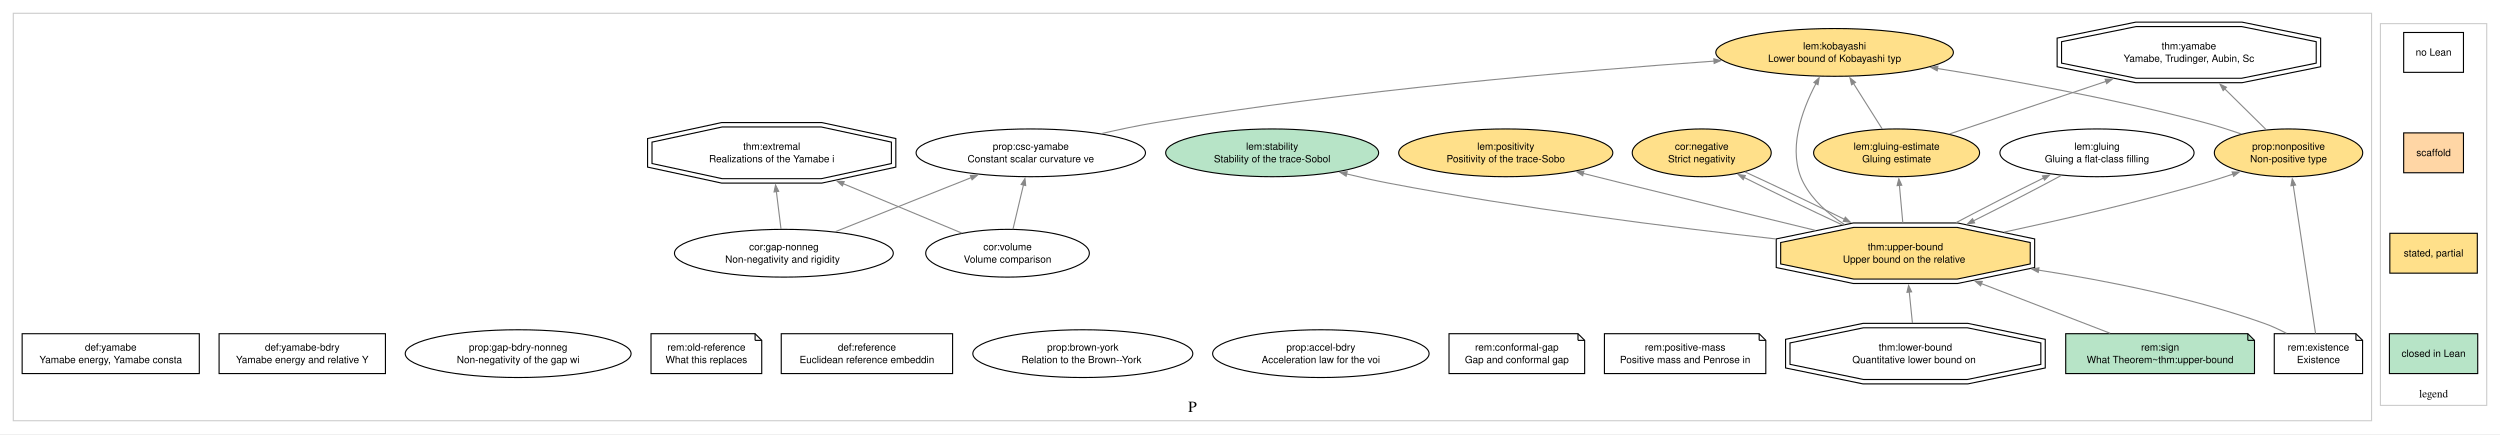
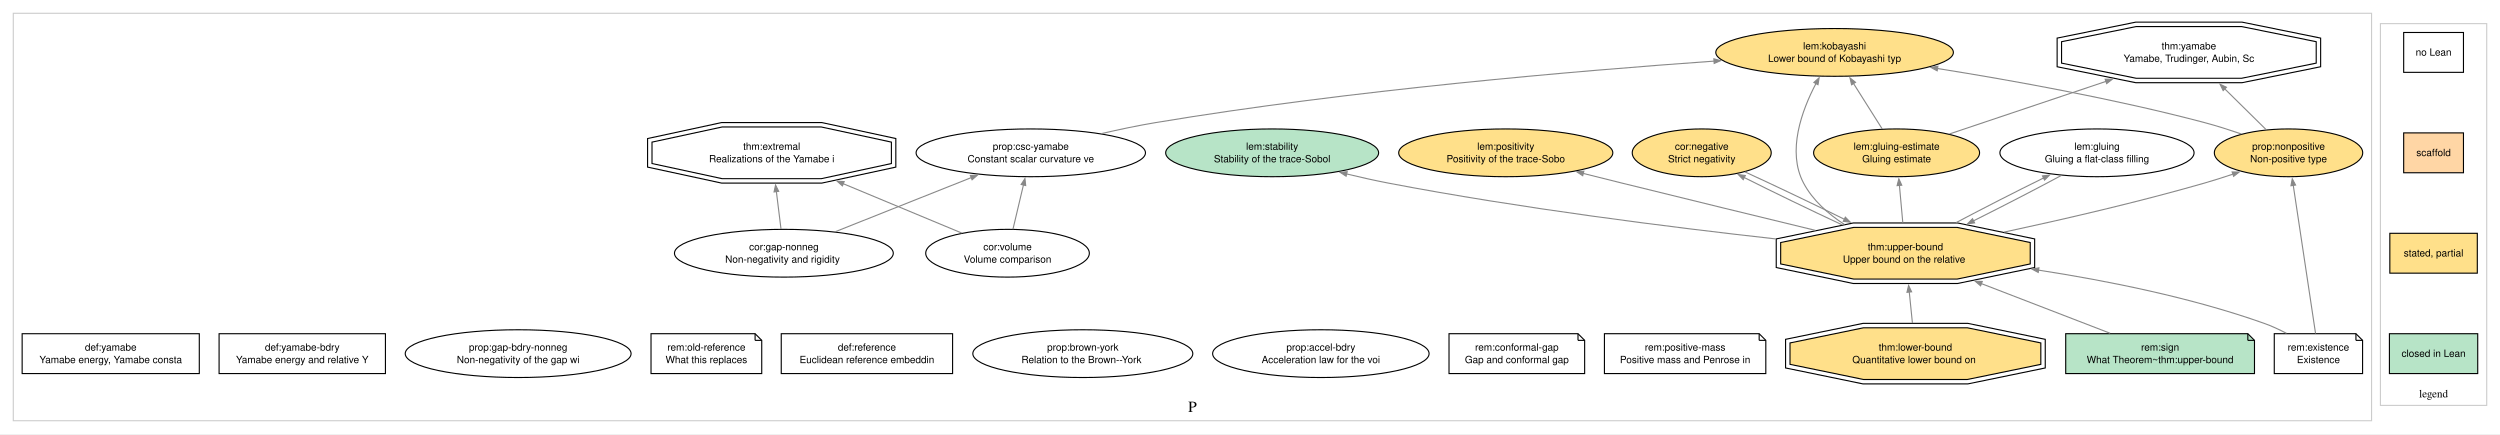
<svg xmlns="http://www.w3.org/2000/svg" width="2258pt" height="392pt" viewBox="0.00 0.00 2258.00 392.00">
  <g id="graph0" class="graph" transform="scale(1 1) rotate(0) translate(4 388)">
    <polygon fill="white" stroke="none" points="-4,4 -4,-388 2254,-388 2254,4 -4,4" />
    <g id="clust1" class="cluster">
      <polygon fill="none" stroke="#cccccc" points="8,-8 8,-376 2138,-376 2138,-8 8,-8" />
      <text xml:space="preserve" text-anchor="middle" x="1073" y="-15.95" font-family="Times,serif" font-size="14.00">P</text>
    </g>
    <g id="clust2" class="cluster">
      <polygon fill="none" stroke="#cccccc" points="2146,-21.84 2146,-366.66 2242,-366.66 2242,-21.84 2146,-21.84" />
      <text xml:space="preserve" text-anchor="middle" x="2194" y="-29.09" font-family="Times,serif" font-size="10.00">legend</text>
    </g>
    <g id="node1" class="node">
      <polygon fill="#ffffff" stroke="black" points="176,-86.59 16,-86.59 16,-50.59 176,-50.59 176,-86.59" />
      <text xml:space="preserve" text-anchor="middle" x="96" y="-71.29" font-family="Helvetica,sans-Serif" font-size="9.00">def:yamabe</text>
      <text xml:space="preserve" text-anchor="middle" x="96" y="-60.04" font-family="Helvetica,sans-Serif" font-size="9.00">Yamabe energy, Yamabe consta</text>
    </g>
    <g id="node2" class="node">
      <polygon fill="#ffffff" stroke="black" points="2088,-330.99 2088,-350.33 2020.63,-364 1925.37,-364 1858,-350.33 1858,-330.99 1925.37,-317.31 2020.63,-317.31 2088,-330.99" />
      <polygon fill="none" stroke="black" points="2092,-327.72 2092,-353.59 2021.03,-368 1924.97,-368 1854,-353.59 1854,-327.72 1924.97,-313.31 2021.03,-313.31 2092,-327.72" />
      <text xml:space="preserve" text-anchor="middle" x="1973" y="-343.36" font-family="Helvetica,sans-Serif" font-size="9.00">thm:yamabe</text>
      <text xml:space="preserve" text-anchor="middle" x="1973" y="-332.11" font-family="Helvetica,sans-Serif" font-size="9.00">Yamabe, Trudinger, Aubin, Sc</text>
    </g>
    <g id="node3" class="node">
      <ellipse fill="#ffffff" stroke="black" cx="927" cy="-249.97" rx="103.59" ry="21.57" />
      <text xml:space="preserve" text-anchor="middle" x="927" y="-252.67" font-family="Helvetica,sans-Serif" font-size="9.00">prop:csc-yamabe</text>
      <text xml:space="preserve" text-anchor="middle" x="927" y="-241.42" font-family="Helvetica,sans-Serif" font-size="9.00">Constant scalar curvature ve</text>
    </g>
    <g id="node21" class="node">
      <ellipse fill="#ffe08a" stroke="black" cx="1653" cy="-340.66" rx="107.3" ry="21.57" />
      <text xml:space="preserve" text-anchor="middle" x="1653" y="-343.36" font-family="Helvetica,sans-Serif" font-size="9.00">lem:kobayashi</text>
      <text xml:space="preserve" text-anchor="middle" x="1653" y="-332.11" font-family="Helvetica,sans-Serif" font-size="9.00">Lower bound of Kobayashi typ</text>
    </g>
    <g id="edge1" class="edge">
      <path fill="none" stroke="#888888" d="M990.95,-267.38C1006.9,-271.05 1024,-274.65 1040,-277.31 1215.36,-306.55 1421.38,-324.1 1544.35,-332.81" />
      <polygon fill="#888888" stroke="#888888" points="1543.95,-334.89 1550.08,-333.22 1544.25,-330.7 1543.95,-334.89" />
    </g>
    <g id="node4" class="node">
      <polygon fill="#ffffff" stroke="black" points="801.11,-240.3 801.11,-259.64 737.78,-273.31 648.22,-273.31 584.89,-259.64 584.89,-240.3 648.22,-226.62 737.78,-226.62 801.11,-240.3" />
      <polygon fill="none" stroke="black" points="805.11,-237.07 805.11,-262.87 738.21,-277.31 647.79,-277.31 580.89,-262.87 580.89,-237.07 647.79,-222.62 738.21,-222.62 805.11,-237.07" />
      <text xml:space="preserve" text-anchor="middle" x="693" y="-252.67" font-family="Helvetica,sans-Serif" font-size="9.00">thm:extremal</text>
      <text xml:space="preserve" text-anchor="middle" x="693" y="-241.42" font-family="Helvetica,sans-Serif" font-size="9.00">Realizations of the Yamabe i</text>
    </g>
    <g id="node5" class="node">
      <ellipse fill="#ffffff" stroke="black" cx="704" cy="-159.28" rx="98.82" ry="21.57" />
      <text xml:space="preserve" text-anchor="middle" x="704" y="-161.98" font-family="Helvetica,sans-Serif" font-size="9.00">cor:gap-nonneg</text>
      <text xml:space="preserve" text-anchor="middle" x="704" y="-150.73" font-family="Helvetica,sans-Serif" font-size="9.00">Non-negativity and rigidity </text>
    </g>
    <g id="edge2" class="edge">
      <path fill="none" stroke="#888888" d="M750.48,-178.76C786.29,-193.01 835.85,-212.72 873.35,-227.63" />
      <polygon fill="#888888" stroke="#888888" points="872.44,-229.53 878.79,-229.8 873.99,-225.63 872.44,-229.53" />
    </g>
    <g id="edge3" class="edge">
      <path fill="none" stroke="#888888" d="M701.39,-181.3C700.14,-191.38 698.61,-203.72 697.2,-215.08" />
      <polygon fill="#888888" stroke="#888888" points="695.14,-214.66 696.48,-220.87 699.31,-215.18 695.14,-214.66" />
    </g>
    <g id="node6" class="node">
      <ellipse fill="#ffffff" stroke="black" cx="906" cy="-159.28" rx="73.89" ry="21.57" />
      <text xml:space="preserve" text-anchor="middle" x="906" y="-161.98" font-family="Helvetica,sans-Serif" font-size="9.00">cor:volume</text>
      <text xml:space="preserve" text-anchor="middle" x="906" y="-150.73" font-family="Helvetica,sans-Serif" font-size="9.00">Volume comparison</text>
    </g>
    <g id="edge4" class="edge">
      <path fill="none" stroke="#888888" d="M910.87,-180.85C913.71,-192.85 917.34,-208.16 920.43,-221.21" />
      <polygon fill="#888888" stroke="#888888" points="918.31,-221.38 921.73,-226.73 922.4,-220.41 918.31,-221.38" />
    </g>
    <g id="edge5" class="edge">
      <path fill="none" stroke="#888888" d="M864.68,-177.49C834.28,-190.14 792.38,-207.59 757.58,-222.08" />
      <polygon fill="#888888" stroke="#888888" points="756.85,-220.11 752.11,-224.35 758.46,-223.99 756.85,-220.11" />
    </g>
    <g id="node7" class="node">
      <polygon fill="#ffffff" stroke="black" points="344.12,-86.59 193.88,-86.59 193.88,-50.59 344.12,-50.59 344.12,-86.59" />
      <text xml:space="preserve" text-anchor="middle" x="269" y="-71.29" font-family="Helvetica,sans-Serif" font-size="9.00">def:yamabe-bdry</text>
      <text xml:space="preserve" text-anchor="middle" x="269" y="-60.04" font-family="Helvetica,sans-Serif" font-size="9.00">Yamabe energy and relative Y</text>
    </g>
    <g id="node8" class="node">
      <ellipse fill="#ffffff" stroke="black" cx="464" cy="-68.59" rx="102" ry="21.57" />
      <text xml:space="preserve" text-anchor="middle" x="464" y="-71.29" font-family="Helvetica,sans-Serif" font-size="9.00">prop:gap-bdry-nonneg</text>
      <text xml:space="preserve" text-anchor="middle" x="464" y="-60.04" font-family="Helvetica,sans-Serif" font-size="9.00">Non-negativity of the gap wi</text>
    </g>
    <g id="node9" class="node">
      <polygon fill="#ffffff" stroke="black" points="678,-86.59 584,-86.59 584,-50.59 684,-50.59 684,-80.59 678,-86.59" />
      <polyline fill="none" stroke="black" points="678,-86.59 678,-80.59" />
      <polyline fill="none" stroke="black" points="684,-80.59 678,-80.59" />
      <text xml:space="preserve" text-anchor="middle" x="634" y="-71.29" font-family="Helvetica,sans-Serif" font-size="9.00">rem:old-reference</text>
      <text xml:space="preserve" text-anchor="middle" x="634" y="-60.04" font-family="Helvetica,sans-Serif" font-size="9.00">What this replaces</text>
    </g>
    <g id="node10" class="node">
      <polygon fill="#ffffff" stroke="black" points="856.38,-86.59 701.62,-86.59 701.62,-50.59 856.38,-50.59 856.38,-86.59" />
      <text xml:space="preserve" text-anchor="middle" x="779" y="-71.29" font-family="Helvetica,sans-Serif" font-size="9.00">def:reference</text>
      <text xml:space="preserve" text-anchor="middle" x="779" y="-60.04" font-family="Helvetica,sans-Serif" font-size="9.00">Euclidean reference embeddin</text>
    </g>
    <g id="node11" class="node">
      <ellipse fill="#ffffff" stroke="black" cx="974" cy="-68.59" rx="99.35" ry="21.57" />
      <text xml:space="preserve" text-anchor="middle" x="974" y="-71.29" font-family="Helvetica,sans-Serif" font-size="9.00">prop:brown-york</text>
      <text xml:space="preserve" text-anchor="middle" x="974" y="-60.04" font-family="Helvetica,sans-Serif" font-size="9.00">Relation to the Brown--York </text>
    </g>
    <g id="node12" class="node">
      <ellipse fill="#ffffff" stroke="black" cx="1189" cy="-68.59" rx="97.76" ry="21.57" />
      <text xml:space="preserve" text-anchor="middle" x="1189" y="-71.29" font-family="Helvetica,sans-Serif" font-size="9.00">prop:accel-bdry</text>
      <text xml:space="preserve" text-anchor="middle" x="1189" y="-60.04" font-family="Helvetica,sans-Serif" font-size="9.00">Acceleration law for the voi</text>
    </g>
    <g id="node13" class="node">
      <polygon fill="#ffffff" stroke="black" points="1421.25,-86.59 1304.75,-86.59 1304.75,-50.59 1427.25,-50.59 1427.25,-80.59 1421.25,-86.59" />
      <polyline fill="none" stroke="black" points="1421.25,-86.59 1421.25,-80.59" />
      <polyline fill="none" stroke="black" points="1427.25,-80.59 1421.25,-80.59" />
      <text xml:space="preserve" text-anchor="middle" x="1366" y="-71.29" font-family="Helvetica,sans-Serif" font-size="9.00">rem:conformal-gap</text>
      <text xml:space="preserve" text-anchor="middle" x="1366" y="-60.04" font-family="Helvetica,sans-Serif" font-size="9.00">Gap and conformal gap</text>
    </g>
    <g id="node14" class="node">
      <polygon fill="#ffffff" stroke="black" points="1584.88,-86.59 1445.12,-86.59 1445.12,-50.59 1590.88,-50.59 1590.88,-80.59 1584.88,-86.59" />
      <polyline fill="none" stroke="black" points="1584.88,-86.59 1584.88,-80.59" />
      <polyline fill="none" stroke="black" points="1590.88,-80.59 1584.88,-80.59" />
      <text xml:space="preserve" text-anchor="middle" x="1518" y="-71.29" font-family="Helvetica,sans-Serif" font-size="9.00">rem:positive-mass</text>
      <text xml:space="preserve" text-anchor="middle" x="1518" y="-60.04" font-family="Helvetica,sans-Serif" font-size="9.00">Positive mass and Penrose in</text>
    </g>
    <g id="node15" class="node">
      <ellipse fill="#ffe08a" stroke="black" cx="2063" cy="-249.97" rx="67" ry="21.57" />
      <text xml:space="preserve" text-anchor="middle" x="2063" y="-252.67" font-family="Helvetica,sans-Serif" font-size="9.00">prop:nonpositive</text>
      <text xml:space="preserve" text-anchor="middle" x="2063" y="-241.42" font-family="Helvetica,sans-Serif" font-size="9.00">Non-positive type</text>
    </g>
    <g id="edge6" class="edge">
      <path fill="none" stroke="#888888" d="M2043.03,-270.65C2031.97,-281.55 2017.96,-295.35 2005.38,-307.75" />
      <polygon fill="#888888" stroke="#888888" points="2003.96,-306.19 2001.16,-311.9 2006.91,-309.19 2003.96,-306.19" />
    </g>
    <g id="edge7" class="edge">
      <path fill="none" stroke="#888888" d="M2020.34,-267.01C2009.56,-270.71 1997.93,-274.41 1987,-277.31 1906.54,-298.64 1813.3,-315.4 1745.82,-326.14" />
      <polygon fill="#888888" stroke="#888888" points="1745.64,-324.04 1740.04,-327.06 1746.3,-328.19 1745.64,-324.04" />
    </g>
    <g id="node16" class="node">
      <polygon fill="#ffffff" stroke="black" points="2123.88,-86.59 2050.12,-86.59 2050.12,-50.59 2129.88,-50.59 2129.88,-80.59 2123.88,-86.59" />
      <polyline fill="none" stroke="black" points="2123.88,-86.59 2123.88,-80.59" />
      <polyline fill="none" stroke="black" points="2129.88,-80.59 2123.88,-80.59" />
      <text xml:space="preserve" text-anchor="middle" x="2090" y="-71.29" font-family="Helvetica,sans-Serif" font-size="9.00">rem:existence</text>
      <text xml:space="preserve" text-anchor="middle" x="2090" y="-60.04" font-family="Helvetica,sans-Serif" font-size="9.00">Existence</text>
    </g>
    <g id="edge8" class="edge">
      <path fill="none" stroke="#888888" d="M2087.41,-86.79C2082.75,-117.78 2072.89,-183.27 2067.23,-220.86" />
      <polygon fill="#888888" stroke="#888888" points="2065.2,-220.24 2066.38,-226.49 2069.35,-220.87 2065.2,-220.24" />
    </g>
    <g id="node17" class="node">
      <polygon fill="#ffe08a" stroke="black" points="1829.7,-149.61 1829.7,-168.95 1763.68,-182.62 1670.32,-182.62 1604.3,-168.95 1604.3,-149.61 1670.32,-135.94 1763.68,-135.94 1829.7,-149.61" />
      <polygon fill="none" stroke="black" points="1833.7,-146.36 1833.7,-172.21 1764.09,-186.62 1669.91,-186.62 1600.3,-172.21 1600.3,-146.36 1669.91,-131.94 1764.09,-131.94 1833.7,-146.36" />
      <text xml:space="preserve" text-anchor="middle" x="1717" y="-161.98" font-family="Helvetica,sans-Serif" font-size="9.00">thm:upper-bound</text>
      <text xml:space="preserve" text-anchor="middle" x="1717" y="-150.73" font-family="Helvetica,sans-Serif" font-size="9.00">Upper bound on the relative </text>
    </g>
    <g id="edge9" class="edge">
      <path fill="none" stroke="#888888" d="M2061.13,-86.97C2054.67,-90.33 2047.73,-93.54 2041,-95.94 1975.39,-119.27 1899.03,-134.5 1836.93,-144.06" />
      <polygon fill="#888888" stroke="#888888" points="1836.93,-141.94 1831.31,-144.92 1837.56,-146.09 1836.93,-141.94" />
    </g>
    <g id="edge11" class="edge">
      <path fill="none" stroke="#888888" d="M1806.08,-178.35C1859.01,-189.7 1927.25,-205.42 1987,-222.62 1995.39,-225.04 2004.21,-227.84 2012.75,-230.71" />
      <polygon fill="#888888" stroke="#888888" points="2012.06,-232.69 2018.42,-232.63 2013.41,-228.71 2012.06,-232.69" />
    </g>
    <g id="node18" class="node">
      <ellipse fill="#ffe08a" stroke="black" cx="1533" cy="-249.97" rx="62.76" ry="21.57" />
      <text xml:space="preserve" text-anchor="middle" x="1533" y="-252.67" font-family="Helvetica,sans-Serif" font-size="9.00">cor:negative</text>
      <text xml:space="preserve" text-anchor="middle" x="1533" y="-241.42" font-family="Helvetica,sans-Serif" font-size="9.00">Strict negativity</text>
    </g>
    <g id="edge10" class="edge">
      <path fill="none" stroke="#888888" d="M1659.62,-184.99C1630.89,-198.39 1596.93,-214.81 1571.36,-227.65" />
      <polygon fill="#888888" stroke="#888888" points="1570.48,-225.74 1566.07,-230.32 1572.37,-229.49 1570.48,-225.74" />
    </g>
    <g id="edge12" class="edge">
      <path fill="none" stroke="#888888" d="M1661.86,-185.26C1647.23,-194.75 1633.23,-207.11 1625,-222.62 1609.82,-251.26 1623.32,-288.17 1636.31,-312.8" />
      <polygon fill="#888888" stroke="#888888" points="1634.31,-313.52 1639.04,-317.77 1638,-311.5 1634.31,-313.52" />
    </g>
    <g id="node22" class="node">
      <ellipse fill="#ffe08a" stroke="black" cx="1709" cy="-249.97" rx="74.95" ry="21.57" />
      <text xml:space="preserve" text-anchor="middle" x="1709" y="-252.67" font-family="Helvetica,sans-Serif" font-size="9.00">lem:gluing-estimate</text>
      <text xml:space="preserve" text-anchor="middle" x="1709" y="-241.42" font-family="Helvetica,sans-Serif" font-size="9.00">Gluing estimate</text>
    </g>
    <g id="edge14" class="edge">
      <path fill="none" stroke="#888888" d="M1714.6,-186.89C1713.63,-197.59 1712.52,-209.93 1711.54,-220.78" />
      <polygon fill="#888888" stroke="#888888" points="1709.47,-220.34 1711.03,-226.5 1713.66,-220.72 1709.47,-220.34" />
    </g>
    <g id="node23" class="node">
      <ellipse fill="#ffffff" stroke="black" cx="1890" cy="-249.97" rx="87.68" ry="21.57" />
      <text xml:space="preserve" text-anchor="middle" x="1890" y="-252.67" font-family="Helvetica,sans-Serif" font-size="9.00">lem:gluing</text>
      <text xml:space="preserve" text-anchor="middle" x="1890" y="-241.42" font-family="Helvetica,sans-Serif" font-size="9.00">Gluing a flat-class filling</text>
    </g>
    <g id="edge13" class="edge">
      <path fill="none" stroke="#888888" d="M1762.66,-186.89C1787.1,-199.82 1817.13,-215.15 1841.93,-227.35" />
      <polygon fill="#888888" stroke="#888888" points="1840.77,-229.12 1847.08,-229.87 1842.62,-225.35 1840.77,-229.12" />
    </g>
    <g id="node24" class="node">
      <ellipse fill="#b7e4c7" stroke="black" cx="1145" cy="-249.97" rx="96.17" ry="21.57" />
      <text xml:space="preserve" text-anchor="middle" x="1145" y="-252.67" font-family="Helvetica,sans-Serif" font-size="9.00">lem:stability</text>
      <text xml:space="preserve" text-anchor="middle" x="1145" y="-241.42" font-family="Helvetica,sans-Serif" font-size="9.00">Stability of the trace-Sobol</text>
    </g>
    <g id="edge15" class="edge">
      <path fill="none" stroke="#888888" d="M1599.82,-172.21C1505.01,-182.75 1368.29,-199.96 1250,-222.62 1237.73,-224.97 1224.76,-227.88 1212.27,-230.89" />
      <polygon fill="#888888" stroke="#888888" points="1211.78,-228.85 1206.45,-232.32 1212.78,-232.93 1211.78,-228.85" />
    </g>
    <g id="node25" class="node">
      <ellipse fill="#ffe08a" stroke="black" cx="1356" cy="-249.97" rx="96.7" ry="21.57" />
      <text xml:space="preserve" text-anchor="middle" x="1356" y="-252.67" font-family="Helvetica,sans-Serif" font-size="9.00">lem:positivity</text>
      <text xml:space="preserve" text-anchor="middle" x="1356" y="-241.42" font-family="Helvetica,sans-Serif" font-size="9.00">Positivity of the trace-Sobo</text>
    </g>
    <g id="edge16" class="edge">
      <path fill="none" stroke="#888888" d="M1635.68,-179.93C1585.35,-192.13 1519.39,-208.19 1461,-222.62 1449.67,-225.43 1437.65,-228.42 1425.96,-231.35" />
      <polygon fill="#888888" stroke="#888888" points="1425.5,-229.29 1420.19,-232.79 1426.52,-233.37 1425.5,-229.29" />
    </g>
    <g id="edge17" class="edge">
      <path fill="none" stroke="#888888" d="M1572.05,-232.73C1598.27,-220.76 1633.08,-204.15 1662.06,-189.85" />
      <polygon fill="#888888" stroke="#888888" points="1662.72,-191.87 1667.17,-187.32 1660.86,-188.1 1662.72,-191.87" />
    </g>
    <g id="node19" class="node">
      <polygon fill="#b7e4c7" stroke="black" points="2026.25,-86.59 1861.75,-86.59 1861.75,-50.59 2032.25,-50.59 2032.25,-80.59 2026.25,-86.59" />
      <polyline fill="none" stroke="black" points="2026.25,-86.59 2026.25,-80.59" />
      <polyline fill="none" stroke="black" points="2032.25,-80.59 2026.25,-80.59" />
      <text xml:space="preserve" text-anchor="middle" x="1947" y="-71.29" font-family="Helvetica,sans-Serif" font-size="9.00">rem:sign</text>
      <text xml:space="preserve" text-anchor="middle" x="1947" y="-60.04" font-family="Helvetica,sans-Serif" font-size="9.00">What Theorem~thm:upper-bound</text>
    </g>
    <g id="edge18" class="edge">
      <path fill="none" stroke="#888888" d="M1901.83,-87.01C1868.7,-99.78 1823.13,-117.36 1785.53,-131.86" />
      <polygon fill="#888888" stroke="#888888" points="1784.86,-129.86 1780.01,-133.98 1786.37,-133.78 1784.86,-129.86" />
    </g>
    <g id="node20" class="node">
-       <polygon fill="#ffffff" stroke="black" points="1839.27,-58.92 1839.27,-78.26 1772.92,-91.94 1679.08,-91.94 1612.73,-78.26 1612.73,-58.92 1679.08,-45.25 1772.92,-45.25 1839.27,-58.92" />
+       <polygon fill="#ffe08a" stroke="black" points="1839.27,-58.92 1839.27,-78.26 1772.92,-91.94 1679.08,-91.94 1612.73,-78.26 1612.73,-58.92 1679.08,-45.25 1772.92,-45.25 1839.27,-58.92" />
      <polygon fill="none" stroke="black" points="1843.27,-55.66 1843.27,-81.52 1773.33,-95.94 1678.67,-95.94 1608.73,-81.52 1608.73,-55.66 1678.67,-41.25 1773.33,-41.25 1843.27,-55.66" />
      <text xml:space="preserve" text-anchor="middle" x="1726" y="-71.29" font-family="Helvetica,sans-Serif" font-size="9.00">thm:lower-bound</text>
      <text xml:space="preserve" text-anchor="middle" x="1726" y="-60.04" font-family="Helvetica,sans-Serif" font-size="9.00">Quantitative lower bound on </text>
    </g>
    <g id="edge19" class="edge">
      <path fill="none" stroke="#888888" d="M1723.3,-96.2C1722.4,-105.06 1721.39,-115.05 1720.44,-124.38" />
      <polygon fill="#888888" stroke="#888888" points="1718.37,-124 1719.85,-130.18 1722.55,-124.43 1718.37,-124" />
    </g>
    <g id="edge20" class="edge">
      <path fill="none" stroke="#888888" d="M1756.81,-267.03C1796.24,-280.28 1852.88,-299.3 1898.29,-314.56" />
      <polygon fill="#888888" stroke="#888888" points="1897.4,-316.47 1903.75,-316.39 1898.74,-312.49 1897.4,-316.47" />
    </g>
    <g id="edge21" class="edge">
      <path fill="none" stroke="#888888" d="M1696.01,-271.54C1688.29,-283.76 1678.41,-299.41 1670.07,-312.62" />
      <polygon fill="#888888" stroke="#888888" points="1668.35,-311.42 1666.92,-317.61 1671.9,-313.66 1668.35,-311.42" />
    </g>
    <g id="edge22" class="edge">
      <path fill="none" stroke="#888888" d="M1857.82,-229.55C1835.54,-217.55 1805.3,-201.93 1778.52,-188.57" />
      <polygon fill="#888888" stroke="#888888" points="1779.45,-186.69 1773.15,-185.9 1777.58,-190.45 1779.45,-186.69" />
    </g>
    <g id="node26" class="node">
      <polygon fill="#b7e4c7" stroke="black" points="2233.88,-86.59 2154.12,-86.59 2154.12,-50.59 2233.88,-50.59 2233.88,-86.59" />
      <text xml:space="preserve" text-anchor="middle" x="2194" y="-65.67" font-family="Helvetica,sans-Serif" font-size="9.00">closed in Lean</text>
    </g>
    <g id="node27" class="node">
      <polygon fill="#ffe08a" stroke="black" points="2233.5,-177.28 2154.5,-177.28 2154.5,-141.28 2233.5,-141.28 2233.5,-177.28" />
      <text xml:space="preserve" text-anchor="middle" x="2194" y="-156.36" font-family="Helvetica,sans-Serif" font-size="9.00">stated, partial</text>
    </g>
    <g id="node28" class="node">
      <polygon fill="#ffd6a5" stroke="black" points="2221,-267.97 2167,-267.97 2167,-231.97 2221,-231.97 2221,-267.97" />
      <text xml:space="preserve" text-anchor="middle" x="2194" y="-247.04" font-family="Helvetica,sans-Serif" font-size="9.00">scaffold</text>
    </g>
    <g id="node29" class="node">
      <polygon fill="#ffffff" stroke="black" points="2221,-358.66 2167,-358.66 2167,-322.66 2221,-322.66 2221,-358.66" />
      <text xml:space="preserve" text-anchor="middle" x="2194" y="-337.73" font-family="Helvetica,sans-Serif" font-size="9.00">no Lean</text>
    </g>
  </g>
</svg>
